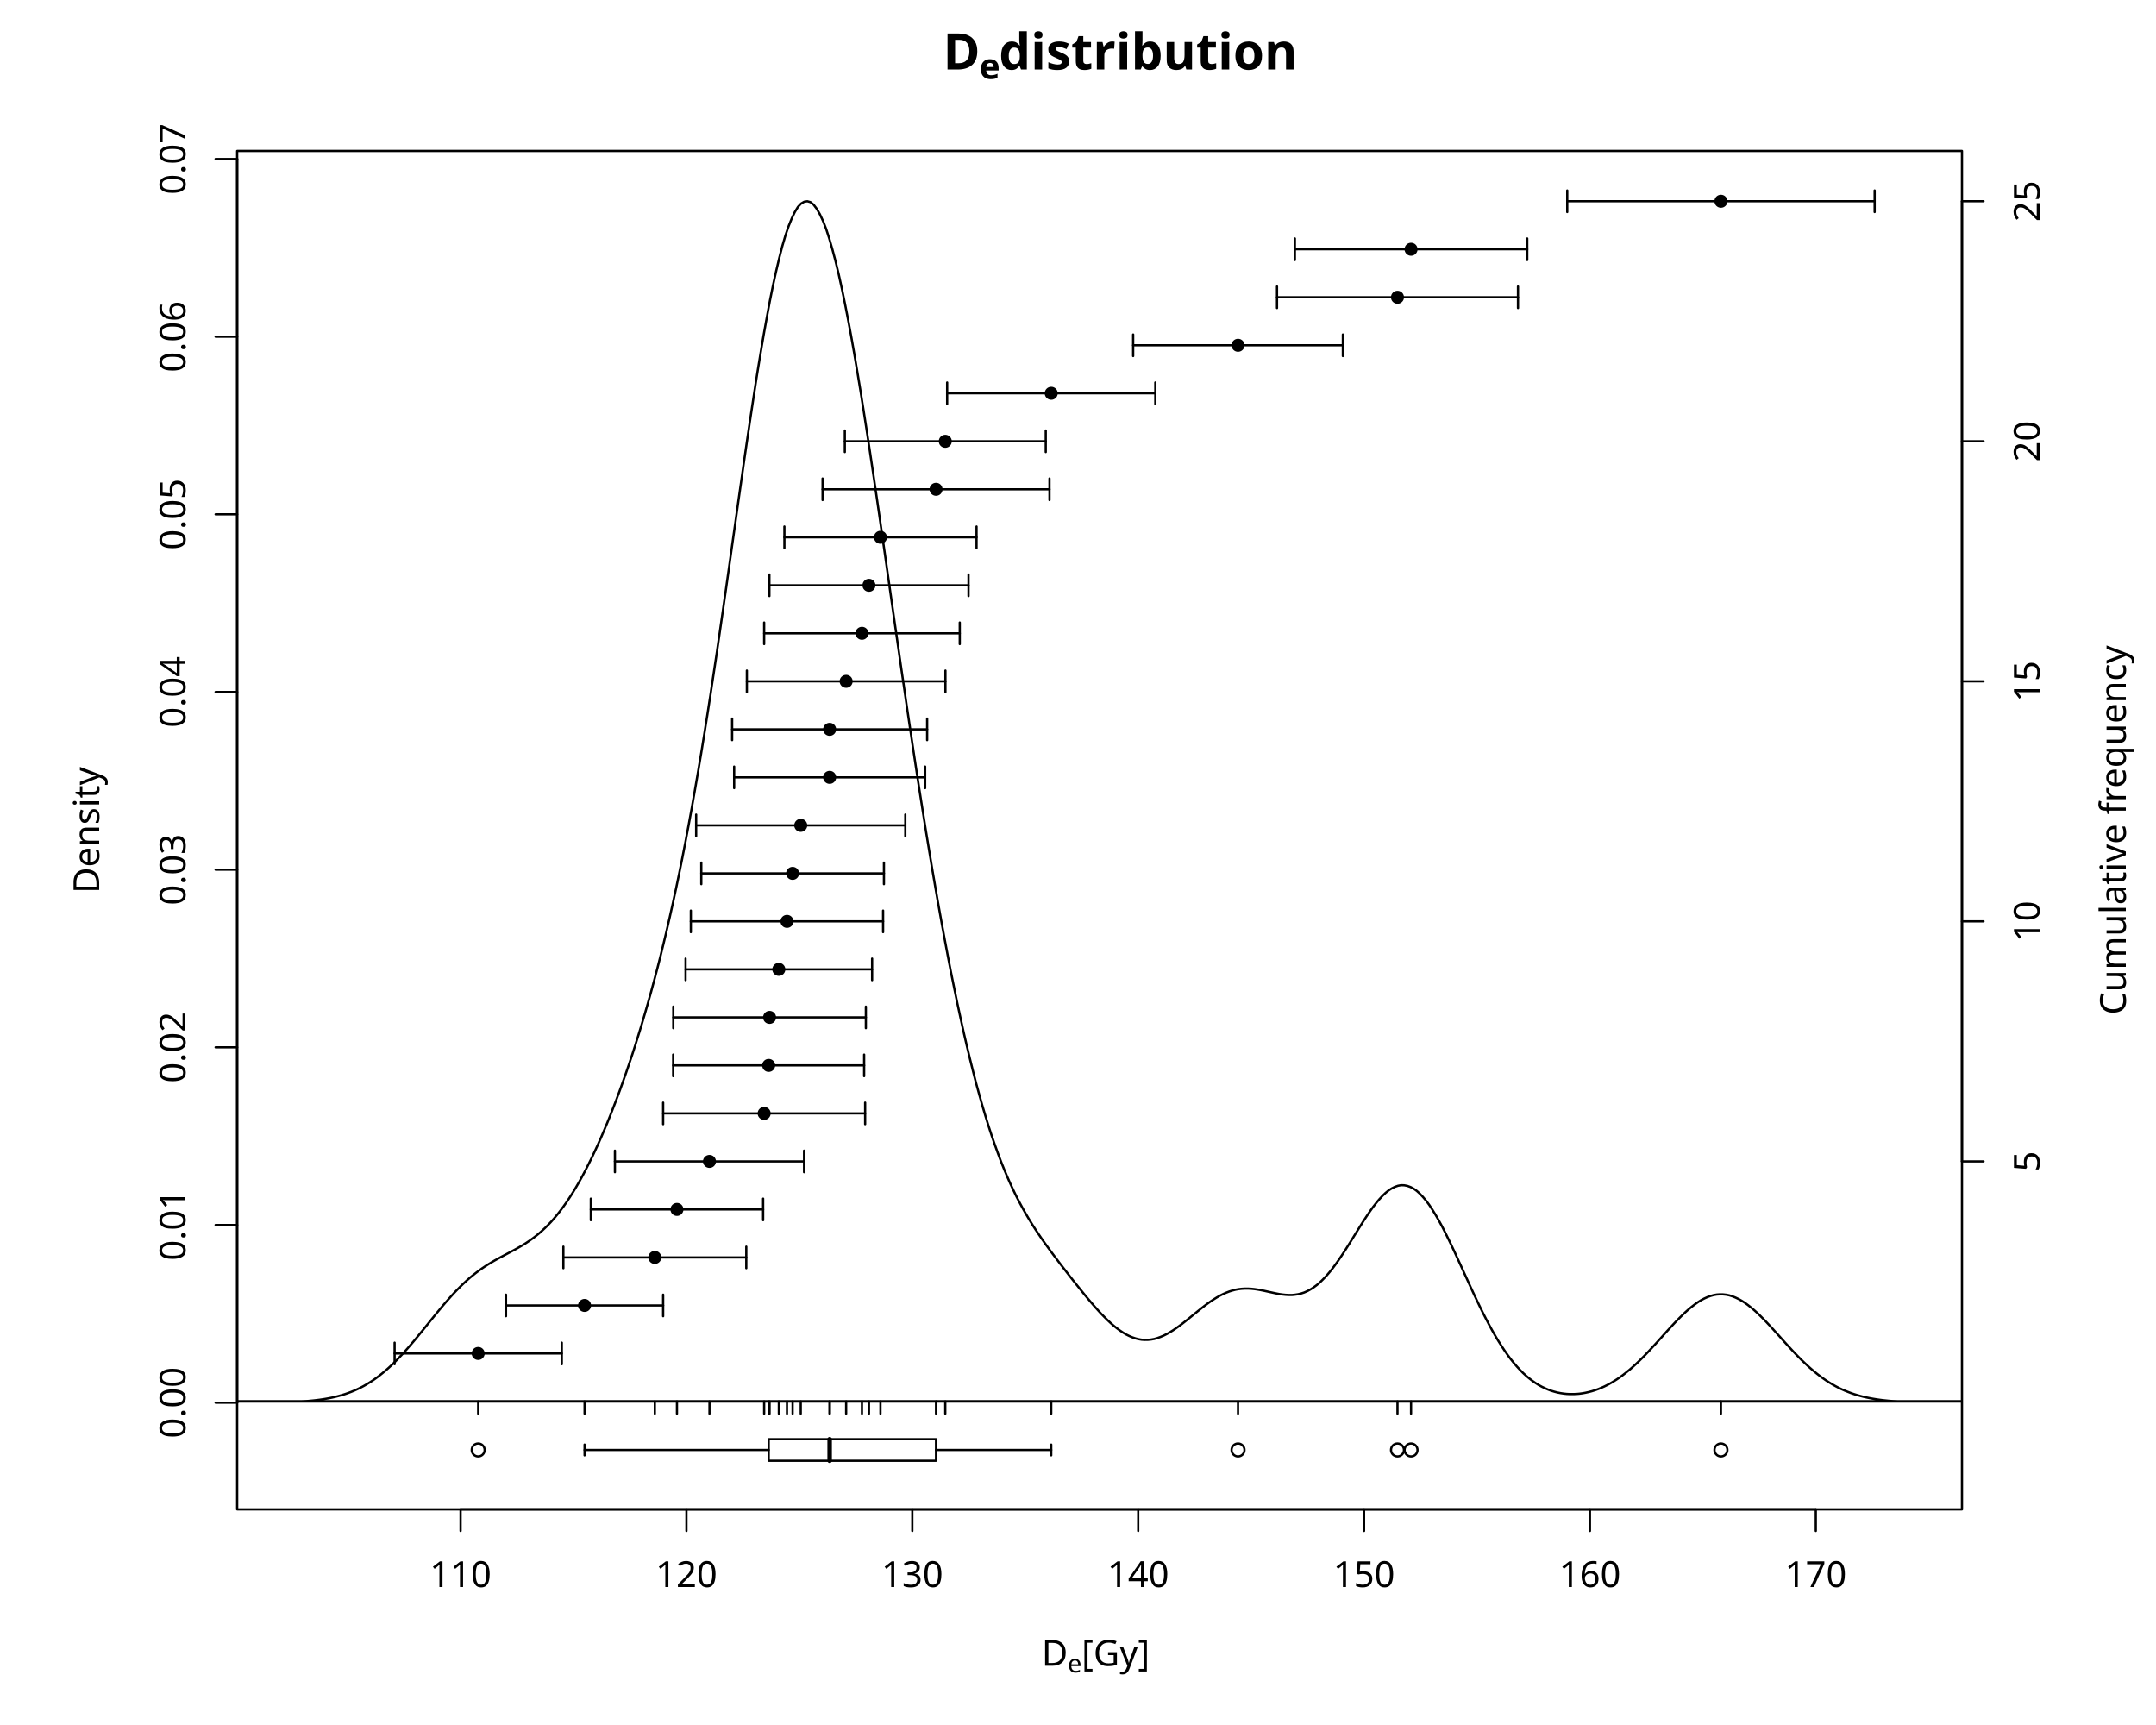
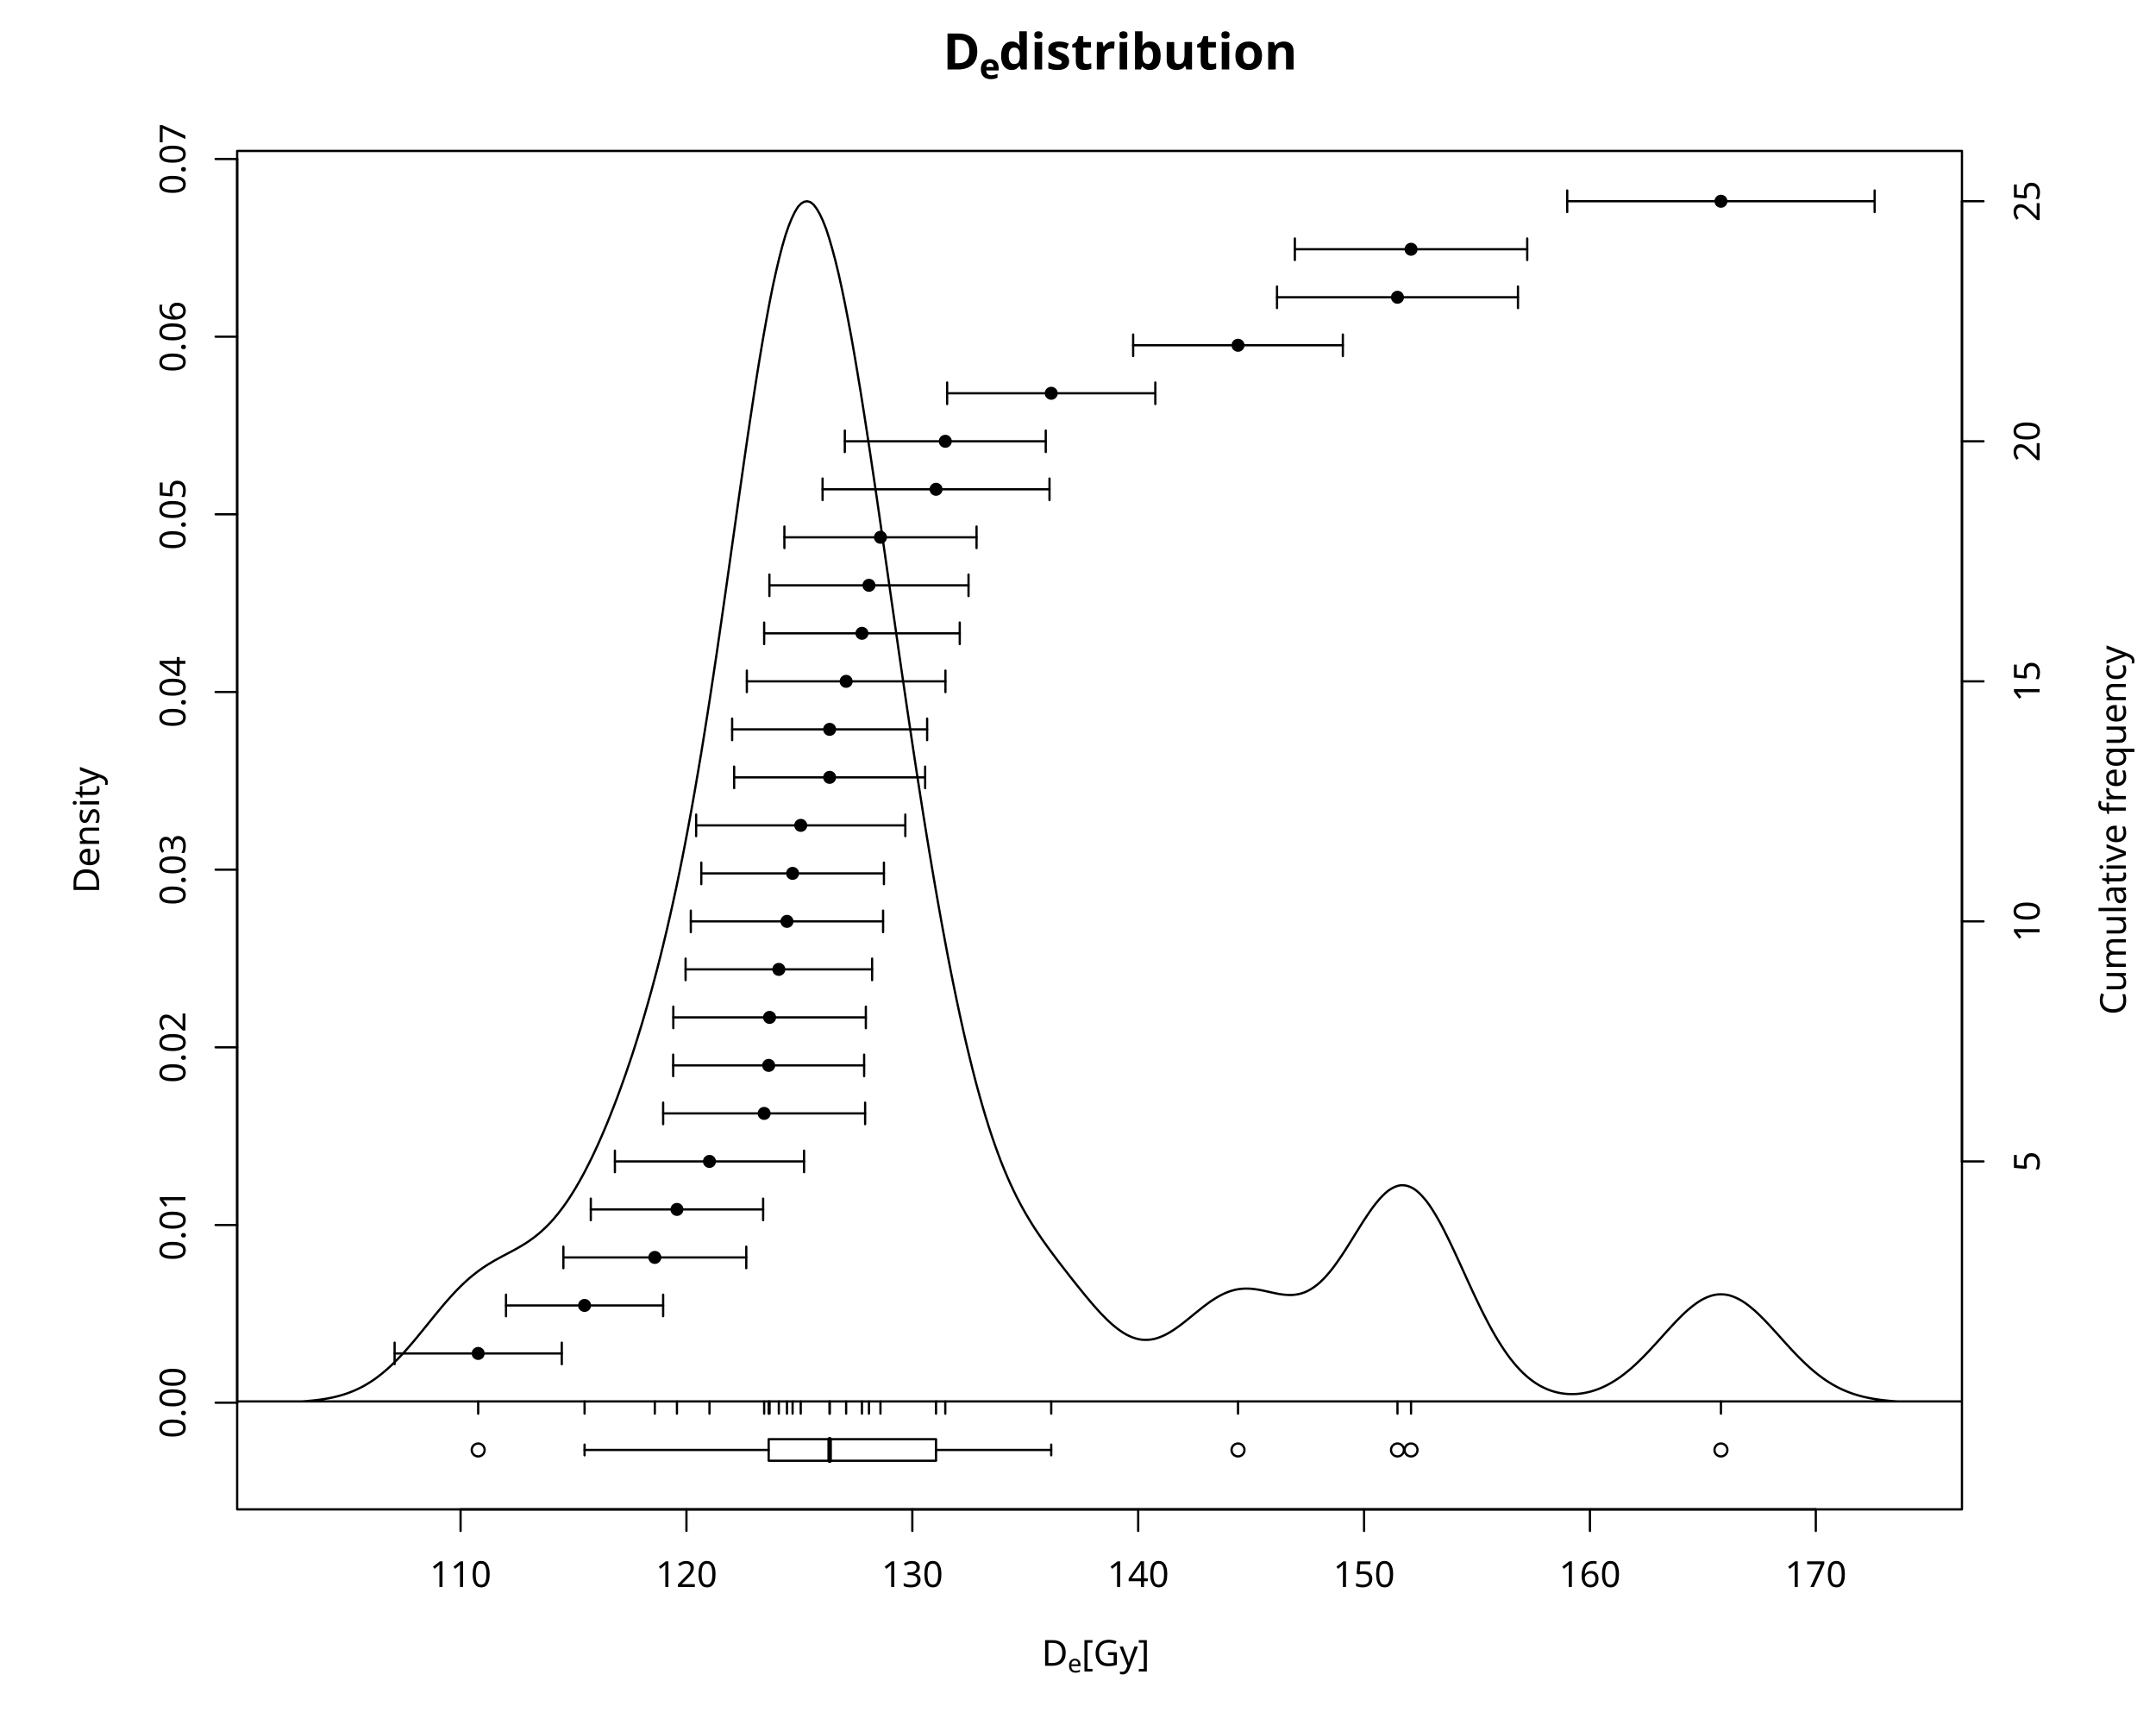
<svg xmlns="http://www.w3.org/2000/svg" class="svglite" data-engine-version="2.0" width="720.00pt" height="576.00pt" viewBox="0 0 720.00 576.00">
  <defs>
    <style type="text/css">
    .svglite line, .svglite polyline, .svglite polygon, .svglite path, .svglite rect, .svglite circle {
      fill: none;
      stroke: #000000;
      stroke-linecap: round;
      stroke-linejoin: round;
      stroke-miterlimit: 10.00;
    }
  </style>
  </defs>
  <rect width="100%" height="100%" style="stroke: none; fill: #FFFFFF;" />
  <defs>
    <clipPath id="cpMC4wMHw3MjAuMDB8MC4wMHw1NzYuMDA=">
      <rect x="0.00" y="0.00" width="720.00" height="576.00" />
    </clipPath>
  </defs>
  <g clip-path="url(#cpMC4wMHw3MjAuMDB8MC4wMHw1NzYuMDA=)">
    <polygon points="79.20,504.00 655.20,504.00 655.20,50.40 79.20,50.40 " style="stroke-width: 0.75; fill: none;" />
    <line x1="153.81" y1="504.00" x2="606.39" y2="504.00" style="stroke-width: 0.75;" />
    <line x1="153.81" y1="504.00" x2="153.81" y2="511.20" style="stroke-width: 0.75;" />
    <line x1="229.24" y1="504.00" x2="229.24" y2="511.20" style="stroke-width: 0.75;" />
    <line x1="304.67" y1="504.00" x2="304.67" y2="511.20" style="stroke-width: 0.75;" />
    <line x1="380.10" y1="504.00" x2="380.10" y2="511.20" style="stroke-width: 0.75;" />
    <line x1="455.53" y1="504.00" x2="455.53" y2="511.20" style="stroke-width: 0.75;" />
    <line x1="530.96" y1="504.00" x2="530.96" y2="511.20" style="stroke-width: 0.75;" />
    <line x1="606.39" y1="504.00" x2="606.39" y2="511.20" style="stroke-width: 0.75;" />
    <text x="153.81" y="529.92" text-anchor="middle" style="font-size: 12.00px; font-family: sans;" textLength="20.02px" lengthAdjust="spacingAndGlyphs">110</text>
    <text x="229.24" y="529.92" text-anchor="middle" style="font-size: 12.00px; font-family: sans;" textLength="20.02px" lengthAdjust="spacingAndGlyphs">120</text>
    <text x="304.67" y="529.92" text-anchor="middle" style="font-size: 12.00px; font-family: sans;" textLength="20.02px" lengthAdjust="spacingAndGlyphs">130</text>
    <text x="380.10" y="529.92" text-anchor="middle" style="font-size: 12.00px; font-family: sans;" textLength="20.02px" lengthAdjust="spacingAndGlyphs">140</text>
    <text x="455.53" y="529.92" text-anchor="middle" style="font-size: 12.00px; font-family: sans;" textLength="20.02px" lengthAdjust="spacingAndGlyphs">150</text>
    <text x="530.96" y="529.92" text-anchor="middle" style="font-size: 12.00px; font-family: sans;" textLength="20.02px" lengthAdjust="spacingAndGlyphs">160</text>
    <text x="606.39" y="529.92" text-anchor="middle" style="font-size: 12.00px; font-family: sans;" textLength="20.02px" lengthAdjust="spacingAndGlyphs">170</text>
    <text x="347.86" y="556.23" style="font-size: 12.00px; font-family: sans;" textLength="8.67px" lengthAdjust="spacingAndGlyphs">D</text>
    <text x="356.53" y="558.45" style="font-size: 8.40px; font-family: sans;" textLength="4.67px" lengthAdjust="spacingAndGlyphs">e</text>
    <text x="361.20" y="556.23" style="font-size: 12.00px; font-family: sans;" textLength="25.34px" lengthAdjust="spacingAndGlyphs"> [Gy]</text>
    <line x1="79.20" y1="468.37" x2="79.20" y2="53.09" style="stroke-width: 0.75;" />
    <line x1="79.20" y1="468.37" x2="72.00" y2="468.37" style="stroke-width: 0.75;" />
    <line x1="79.20" y1="409.04" x2="72.00" y2="409.04" style="stroke-width: 0.75;" />
    <line x1="79.20" y1="349.72" x2="72.00" y2="349.72" style="stroke-width: 0.75;" />
    <line x1="79.20" y1="290.39" x2="72.00" y2="290.39" style="stroke-width: 0.75;" />
    <line x1="79.20" y1="231.07" x2="72.00" y2="231.07" style="stroke-width: 0.75;" />
    <line x1="79.20" y1="171.74" x2="72.00" y2="171.74" style="stroke-width: 0.75;" />
    <line x1="79.20" y1="112.42" x2="72.00" y2="112.42" style="stroke-width: 0.75;" />
    <line x1="79.20" y1="53.09" x2="72.00" y2="53.09" style="stroke-width: 0.75;" />
    <text transform="translate(61.92,468.37) rotate(-90)" text-anchor="middle" style="font-size: 12.00px; font-family: sans;" textLength="23.36px" lengthAdjust="spacingAndGlyphs">0.00</text>
    <text transform="translate(61.92,409.04) rotate(-90)" text-anchor="middle" style="font-size: 12.00px; font-family: sans;" textLength="23.36px" lengthAdjust="spacingAndGlyphs">0.01</text>
    <text transform="translate(61.92,349.72) rotate(-90)" text-anchor="middle" style="font-size: 12.00px; font-family: sans;" textLength="23.36px" lengthAdjust="spacingAndGlyphs">0.02</text>
    <text transform="translate(61.92,290.39) rotate(-90)" text-anchor="middle" style="font-size: 12.00px; font-family: sans;" textLength="23.36px" lengthAdjust="spacingAndGlyphs">0.03</text>
    <text transform="translate(61.92,231.07) rotate(-90)" text-anchor="middle" style="font-size: 12.00px; font-family: sans;" textLength="23.36px" lengthAdjust="spacingAndGlyphs">0.04</text>
    <text transform="translate(61.92,171.74) rotate(-90)" text-anchor="middle" style="font-size: 12.00px; font-family: sans;" textLength="23.36px" lengthAdjust="spacingAndGlyphs">0.05</text>
    <text transform="translate(61.92,112.42) rotate(-90)" text-anchor="middle" style="font-size: 12.00px; font-family: sans;" textLength="23.36px" lengthAdjust="spacingAndGlyphs">0.06</text>
    <text transform="translate(61.92,53.09) rotate(-90)" text-anchor="middle" style="font-size: 12.00px; font-family: sans;" textLength="23.36px" lengthAdjust="spacingAndGlyphs">0.07</text>
    <text transform="translate(33.12,277.20) rotate(-90)" text-anchor="middle" style="font-size: 12.00px; font-family: sans;" textLength="40.02px" lengthAdjust="spacingAndGlyphs">Density</text>
  </g>
  <defs>
    <clipPath id="cpNzkuMjB8NjU1LjIwfDUwLjQwfDUwNC4wMA==">
      <rect x="79.20" y="50.40" width="576.00" height="453.60" />
    </clipPath>
  </defs>
  <g clip-path="url(#cpNzkuMjB8NjU1LjIwfDUwLjQwfDUwNC4wMA==)">
    <polygon points="79.20,467.96 100.53,467.96 101.58,467.90 102.62,467.82 103.66,467.72 104.71,467.62 105.75,467.50 106.80,467.37 107.84,467.22 108.88,467.05 109.93,466.86 110.97,466.65 112.01,466.41 113.06,466.14 114.10,465.85 115.15,465.53 116.19,465.17 117.23,464.78 118.28,464.35 119.32,463.88 120.36,463.38 121.41,462.83 122.45,462.23 123.49,461.59 124.54,460.91 125.58,460.18 126.63,459.39 127.67,458.56 128.71,457.69 129.76,456.77 130.80,455.80 131.84,454.79 132.89,453.73 133.93,452.64 134.98,451.51 136.02,450.34 137.06,449.14 138.11,447.92 139.15,446.67 140.19,445.40 141.24,444.12 142.28,442.83 143.33,441.54 144.37,440.25 145.41,438.97 146.46,437.70 147.50,436.45 148.54,435.22 149.59,434.03 150.63,432.86 151.67,431.72 152.72,430.63 153.76,429.58 154.81,428.57 155.85,427.61 156.89,426.68 157.94,425.82 158.98,425.00 160.02,424.21 161.07,423.47 162.11,422.77 163.16,422.11 164.20,421.48 165.24,420.87 166.29,420.29 167.33,419.72 168.37,419.17 169.42,418.61 170.46,418.06 171.51,417.50 172.55,416.93 173.59,416.33 174.64,415.71 175.68,415.06 176.72,414.36 177.77,413.61 178.81,412.83 179.85,411.99 180.90,411.08 181.94,410.11 182.99,409.08 184.03,407.99 185.07,406.81 186.12,405.55 187.16,404.22 188.20,402.83 189.25,401.35 190.29,399.78 191.34,398.14 192.38,396.42 193.42,394.63 194.47,392.74 195.51,390.78 196.55,388.74 197.60,386.63 198.64,384.43 199.69,382.16 200.73,379.81 201.77,377.39 202.82,374.89 203.86,372.30 204.90,369.64 205.95,366.91 206.99,364.11 208.03,361.21 209.08,358.23 210.12,355.18 211.17,352.05 212.21,348.82 213.25,345.49 214.30,342.07 215.34,338.55 216.38,334.94 217.43,331.20 218.47,327.34 219.52,323.37 220.56,319.29 221.60,315.05 222.65,310.66 223.69,306.13 224.73,301.47 225.78,296.64 226.82,291.62 227.87,286.44 228.91,281.10 229.95,275.60 231.00,269.87 232.04,263.98 233.08,257.92 234.13,251.70 235.17,245.28 236.22,238.69 237.26,231.96 238.30,225.09 239.35,218.09 240.39,210.95 241.43,203.72 242.48,196.41 243.52,189.05 244.56,181.65 245.61,174.24 246.65,166.85 247.70,159.49 248.74,152.22 249.78,145.07 250.83,138.05 251.87,131.19 252.91,124.50 253.96,118.11 255.00,111.98 256.05,106.11 257.09,100.53 258.13,95.36 259.18,90.59 260.22,86.18 261.26,82.16 262.31,78.57 263.35,75.54 264.40,72.94 265.44,70.78 266.48,69.07 267.53,67.97 268.57,67.36 269.61,67.20 270.66,67.50 271.70,68.34 272.74,69.71 273.79,71.52 274.83,73.75 275.88,76.42 276.92,79.62 277.96,83.21 279.01,87.15 280.05,91.44 281.09,96.16 282.14,101.21 283.18,106.55 284.23,112.15 285.27,118.03 286.31,124.19 287.36,130.54 288.40,137.07 289.44,143.76 290.49,150.64 291.53,157.63 292.58,164.72 293.62,171.88 294.66,179.11 295.71,186.39 296.75,193.69 297.79,200.99 298.84,208.29 299.88,215.56 300.92,222.79 301.97,229.97 303.01,237.09 304.06,244.12 305.10,251.07 306.14,257.92 307.19,264.68 308.23,271.31 309.27,277.81 310.32,284.19 311.36,290.44 312.41,296.57 313.45,302.51 314.49,308.32 315.54,313.99 316.58,319.51 317.62,324.85 318.67,330.02 319.71,335.05 320.76,339.92 321.80,344.61 322.84,349.11 323.89,353.46 324.93,357.65 325.97,361.69 327.02,365.51 328.06,369.18 329.10,372.69 330.15,376.07 331.19,379.26 332.24,382.28 333.28,385.17 334.32,387.93 335.37,390.55 336.41,393.00 337.45,395.35 338.50,397.58 339.54,399.72 340.59,401.72 341.63,403.64 342.67,405.47 343.72,407.23 344.76,408.92 345.80,410.54 346.85,412.10 347.89,413.63 348.94,415.12 349.98,416.56 351.02,417.98 352.07,419.38 353.11,420.76 354.15,422.13 355.20,423.48 356.24,424.82 357.28,426.16 358.33,427.49 359.37,428.80 360.42,430.10 361.46,431.39 362.50,432.67 363.55,433.92 364.59,435.15 365.63,436.35 366.68,437.52 367.72,438.65 368.77,439.72 369.81,440.75 370.85,441.73 371.90,442.65 372.94,443.49 373.98,444.26 375.03,444.96 376.07,445.59 377.12,446.11 378.16,446.55 379.20,446.90 380.25,447.17 381.29,447.34 382.33,447.40 383.38,447.38 384.42,447.28 385.46,447.09 386.51,446.79 387.55,446.41 388.60,445.97 389.64,445.45 390.68,444.86 391.73,444.21 392.77,443.50 393.81,442.76 394.86,441.97 395.90,441.15 396.95,440.31 397.99,439.46 399.03,438.61 400.08,437.76 401.12,436.93 402.16,436.11 403.21,435.33 404.25,434.58 405.30,433.89 406.34,433.24 407.38,432.65 408.43,432.11 409.47,431.65 410.51,431.25 411.56,430.92 412.60,430.65 413.64,430.46 414.69,430.34 415.73,430.28 416.78,430.28 417.82,430.33 418.86,430.44 419.91,430.59 420.95,430.77 421.99,430.98 423.04,431.21 424.08,431.44 425.13,431.67 426.17,431.89 427.21,432.09 428.26,432.24 429.30,432.35 430.34,432.41 431.39,432.42 432.43,432.32 433.48,432.16 434.52,431.91 435.56,431.57 436.61,431.11 437.65,430.54 438.69,429.87 439.74,429.10 440.78,428.22 441.82,427.20 442.87,426.10 443.91,424.90 444.96,423.61 446.00,422.21 447.04,420.74 448.09,419.20 449.13,417.62 450.17,415.98 451.22,414.31 452.26,412.63 453.31,410.94 454.35,409.27 455.39,407.64 456.44,406.05 457.48,404.52 458.52,403.05 459.57,401.71 460.61,400.47 461.66,399.34 462.70,398.34 463.74,397.49 464.79,396.82 465.83,396.30 466.87,395.94 467.92,395.75 468.96,395.79 470.00,395.99 471.05,396.37 472.09,396.91 473.14,397.67 474.18,398.61 475.22,399.71 476.27,400.95 477.31,402.36 478.35,403.93 479.40,405.63 480.44,407.43 481.49,409.34 482.53,411.37 483.57,413.47 484.62,415.63 485.66,417.84 486.70,420.10 487.75,422.38 488.79,424.67 489.84,426.97 490.88,429.25 491.92,431.50 492.97,433.72 494.01,435.90 495.05,438.03 496.10,440.08 497.14,442.07 498.18,443.99 499.23,445.84 500.27,447.59 501.32,449.25 502.36,450.83 503.40,452.33 504.45,453.74 505.49,455.04 506.53,456.26 507.58,457.39 508.62,458.45 509.67,459.41 510.71,460.28 511.75,461.08 512.80,461.81 513.84,462.47 514.88,463.04 515.93,463.54 516.97,463.99 518.02,464.39 519.06,464.70 520.10,464.97 521.15,465.18 522.19,465.34 523.23,465.45 524.28,465.50 525.32,465.50 526.37,465.47 527.41,465.38 528.45,465.24 529.50,465.05 530.54,464.82 531.58,464.55 532.63,464.22 533.67,463.85 534.71,463.43 535.76,462.96 536.80,462.44 537.85,461.87 538.89,461.25 539.93,460.59 540.98,459.88 542.02,459.11 543.06,458.29 544.11,457.44 545.15,456.54 546.20,455.59 547.24,454.60 548.28,453.58 549.33,452.52 550.37,451.44 551.41,450.32 552.46,449.19 553.50,448.05 554.55,446.89 555.59,445.73 556.63,444.57 557.68,443.43 558.72,442.30 559.76,441.20 560.81,440.13 561.85,439.10 562.89,438.11 563.94,437.18 564.98,436.32 566.03,435.52 567.07,434.79 568.11,434.13 569.16,433.58 570.20,433.11 571.24,432.73 572.29,432.44 573.33,432.26 574.38,432.19 575.42,432.21 576.46,432.32 577.51,432.53 578.55,432.86 579.59,433.28 580.64,433.78 581.68,434.36 582.73,435.04 583.77,435.80 584.81,436.63 585.86,437.52 586.90,438.46 587.94,439.47 588.99,440.52 590.03,441.60 591.07,442.71 592.12,443.85 593.16,445.00 594.21,446.16 595.25,447.32 596.29,448.48 597.34,449.62 598.38,450.75 599.42,451.86 600.47,452.94 601.51,453.99 602.56,455.00 603.60,455.98 604.64,456.92 605.69,457.82 606.73,458.67 607.77,459.48 608.82,460.25 609.86,460.97 610.91,461.64 611.95,462.27 612.99,462.86 614.04,463.41 615.08,463.91 616.12,464.37 617.17,464.79 618.21,465.19 619.25,465.54 620.30,465.86 621.34,466.15 622.39,466.42 623.43,466.65 624.47,466.86 625.52,467.05 626.56,467.22 627.60,467.37 628.65,467.51 629.69,467.62 630.74,467.73 631.78,467.82 632.82,467.90 633.87,467.96 655.20,467.96 " style="stroke-width: 0.75; fill: none;" />
  </g>
  <g clip-path="url(#cpMC4wMHw3MjAuMDB8MC4wMHw1NzYuMDA=)">
    <text x="314.91" y="23.20" style="font-size: 16.80px; font-weight: bold; font-family: sans;" textLength="12.14px" lengthAdjust="spacingAndGlyphs">D</text>
    <text x="327.04" y="26.31" style="font-size: 11.76px; font-weight: bold; font-family: sans;" textLength="6.54px" lengthAdjust="spacingAndGlyphs">e</text>
    <text x="333.58" y="23.20" style="font-size: 16.80px; font-weight: bold; font-family: sans;" textLength="85.91px" lengthAdjust="spacingAndGlyphs"> distribution</text>
  </g>
  <g clip-path="url(#cpNzkuMjB8NjU1LjIwfDUwLjQwfDUwNC4wMA==)">
-     <line x1="79.20" y1="467.96" x2="655.20" y2="467.96" style="stroke-width: 0.75;" />
    <polyline points="277.06,487.76 277.06,480.56 " style="stroke-width: 1.50;" />
    <polygon points="256.70,487.76 256.70,480.56 312.59,480.56 312.59,487.76 " style="stroke-width: 0.75; fill: none;" />
    <polyline points="256.70,484.16 195.22,484.16 " style="stroke-width: 0.75;" />
    <polyline points="195.22,485.96 195.22,482.36 " style="stroke-width: 0.75;" />
    <polyline points="312.59,484.16 351.06,484.16 " style="stroke-width: 0.75;" />
    <polyline points="351.06,485.96 351.06,482.36 " style="stroke-width: 0.75;" />
    <circle cx="159.69" cy="484.16" r="2.16" style="stroke-width: 0.75;" />
    <circle cx="413.44" cy="484.16" r="2.16" style="stroke-width: 0.75;" />
    <circle cx="466.69" cy="484.16" r="2.16" style="stroke-width: 0.75;" />
    <circle cx="471.22" cy="484.16" r="2.16" style="stroke-width: 0.75;" />
    <circle cx="574.71" cy="484.16" r="2.16" style="stroke-width: 0.75;" />
  </g>
  <g clip-path="url(#cpMC4wMHw3MjAuMDB8MC4wMHw1NzYuMDA=)">
    <line x1="159.69" y1="467.96" x2="159.69" y2="472.04" style="stroke-width: 0.75;" />
    <line x1="195.22" y1="467.96" x2="195.22" y2="472.04" style="stroke-width: 0.75;" />
    <line x1="218.68" y1="467.96" x2="218.68" y2="472.04" style="stroke-width: 0.75;" />
    <line x1="226.07" y1="467.96" x2="226.07" y2="472.04" style="stroke-width: 0.75;" />
    <line x1="236.93" y1="467.96" x2="236.93" y2="472.04" style="stroke-width: 0.75;" />
    <line x1="255.19" y1="467.96" x2="255.19" y2="472.04" style="stroke-width: 0.75;" />
    <line x1="256.70" y1="467.96" x2="256.70" y2="472.04" style="stroke-width: 0.75;" />
    <line x1="257.00" y1="467.96" x2="257.00" y2="472.04" style="stroke-width: 0.75;" />
    <line x1="260.09" y1="467.96" x2="260.09" y2="472.04" style="stroke-width: 0.75;" />
    <line x1="262.81" y1="467.96" x2="262.81" y2="472.04" style="stroke-width: 0.75;" />
    <line x1="264.69" y1="467.96" x2="264.69" y2="472.04" style="stroke-width: 0.75;" />
    <line x1="267.41" y1="467.96" x2="267.41" y2="472.04" style="stroke-width: 0.75;" />
    <line x1="277.06" y1="467.96" x2="277.06" y2="472.04" style="stroke-width: 0.75;" />
    <line x1="277.06" y1="467.96" x2="277.06" y2="472.04" style="stroke-width: 0.75;" />
    <line x1="282.57" y1="467.96" x2="282.57" y2="472.04" style="stroke-width: 0.75;" />
    <line x1="287.85" y1="467.96" x2="287.85" y2="472.04" style="stroke-width: 0.75;" />
    <line x1="290.19" y1="467.96" x2="290.19" y2="472.04" style="stroke-width: 0.75;" />
    <line x1="294.03" y1="467.96" x2="294.03" y2="472.04" style="stroke-width: 0.75;" />
    <line x1="312.59" y1="467.96" x2="312.59" y2="472.04" style="stroke-width: 0.75;" />
    <line x1="315.68" y1="467.96" x2="315.68" y2="472.04" style="stroke-width: 0.75;" />
    <line x1="351.06" y1="467.96" x2="351.06" y2="472.04" style="stroke-width: 0.75;" />
    <line x1="413.44" y1="467.96" x2="413.44" y2="472.04" style="stroke-width: 0.75;" />
    <line x1="466.69" y1="467.96" x2="466.69" y2="472.04" style="stroke-width: 0.75;" />
    <line x1="471.22" y1="467.96" x2="471.22" y2="472.04" style="stroke-width: 0.75;" />
    <line x1="574.71" y1="467.96" x2="574.71" y2="472.04" style="stroke-width: 0.75;" />
    <line x1="655.20" y1="387.81" x2="655.20" y2="67.20" style="stroke-width: 0.75;" />
    <line x1="655.20" y1="387.81" x2="662.40" y2="387.81" style="stroke-width: 0.75;" />
    <line x1="655.20" y1="307.66" x2="662.40" y2="307.66" style="stroke-width: 0.75;" />
    <line x1="655.20" y1="227.51" x2="662.40" y2="227.51" style="stroke-width: 0.75;" />
    <line x1="655.20" y1="147.35" x2="662.40" y2="147.35" style="stroke-width: 0.75;" />
    <line x1="655.20" y1="67.20" x2="662.40" y2="67.20" style="stroke-width: 0.75;" />
    <text transform="translate(681.12,387.81) rotate(-90)" text-anchor="middle" style="font-size: 12.00px; font-family: sans;" textLength="6.67px" lengthAdjust="spacingAndGlyphs">5</text>
    <text transform="translate(681.12,307.66) rotate(-90)" text-anchor="middle" style="font-size: 12.00px; font-family: sans;" textLength="13.35px" lengthAdjust="spacingAndGlyphs">10</text>
    <text transform="translate(681.12,227.51) rotate(-90)" text-anchor="middle" style="font-size: 12.00px; font-family: sans;" textLength="13.35px" lengthAdjust="spacingAndGlyphs">15</text>
    <text transform="translate(681.12,147.35) rotate(-90)" text-anchor="middle" style="font-size: 12.00px; font-family: sans;" textLength="13.35px" lengthAdjust="spacingAndGlyphs">20</text>
    <text transform="translate(681.12,67.20) rotate(-90)" text-anchor="middle" style="font-size: 12.00px; font-family: sans;" textLength="13.35px" lengthAdjust="spacingAndGlyphs">25</text>
    <text transform="translate(709.92,277.20) rotate(-90)" text-anchor="middle" style="font-size: 12.00px; font-family: sans;" textLength="116.08px" lengthAdjust="spacingAndGlyphs">Cumulative frequency</text>
  </g>
  <g clip-path="url(#cpNzkuMjB8NjU1LjIwfDUwLjQwfDUwNC4wMA==)">
    <line x1="131.78" y1="451.93" x2="187.61" y2="451.93" style="stroke-width: 0.75;" />
    <polyline points="131.78,448.33 131.78,451.93 131.78,455.53 " style="stroke-width: 0.75;" />
    <polyline points="187.61,455.53 187.61,451.93 187.61,448.33 " style="stroke-width: 0.75;" />
    <line x1="168.98" y1="435.90" x2="221.46" y2="435.90" style="stroke-width: 0.75;" />
    <polyline points="168.98,432.30 168.98,435.90 168.98,439.50 " style="stroke-width: 0.75;" />
    <polyline points="221.46,439.50 221.46,435.90 221.46,432.30 " style="stroke-width: 0.75;" />
    <line x1="188.14" y1="419.87" x2="249.22" y2="419.87" style="stroke-width: 0.75;" />
    <polyline points="188.14,416.27 188.14,419.87 188.14,423.47 " style="stroke-width: 0.75;" />
    <polyline points="249.22,423.47 249.22,419.87 249.22,416.27 " style="stroke-width: 0.75;" />
    <line x1="197.30" y1="403.84" x2="254.85" y2="403.84" style="stroke-width: 0.75;" />
    <polyline points="197.30,400.24 197.30,403.84 197.30,407.44 " style="stroke-width: 0.75;" />
    <polyline points="254.85,407.44 254.85,403.84 254.85,400.24 " style="stroke-width: 0.75;" />
    <line x1="205.35" y1="387.81" x2="268.52" y2="387.81" style="stroke-width: 0.75;" />
    <polyline points="205.35,384.21 205.35,387.81 205.35,391.41 " style="stroke-width: 0.75;" />
    <polyline points="268.52,391.41 268.52,387.81 268.52,384.21 " style="stroke-width: 0.75;" />
    <line x1="221.46" y1="371.78" x2="288.91" y2="371.78" style="stroke-width: 0.75;" />
    <polyline points="221.46,368.18 221.46,371.78 221.46,375.38 " style="stroke-width: 0.75;" />
    <polyline points="288.91,375.38 288.91,371.78 288.91,368.18 " style="stroke-width: 0.75;" />
    <line x1="224.81" y1="355.75" x2="288.58" y2="355.75" style="stroke-width: 0.75;" />
    <polyline points="224.81,352.15 224.81,355.75 224.81,359.35 " style="stroke-width: 0.75;" />
    <polyline points="288.58,359.35 288.58,355.75 288.58,352.15 " style="stroke-width: 0.75;" />
    <line x1="224.85" y1="339.72" x2="289.15" y2="339.72" style="stroke-width: 0.75;" />
    <polyline points="224.85,336.12 224.85,339.72 224.85,343.32 " style="stroke-width: 0.75;" />
    <polyline points="289.15,343.32 289.15,339.72 289.15,336.12 " style="stroke-width: 0.75;" />
    <line x1="228.95" y1="323.69" x2="291.24" y2="323.69" style="stroke-width: 0.75;" />
    <polyline points="228.95,320.09 228.95,323.69 228.95,327.29 " style="stroke-width: 0.75;" />
    <polyline points="291.24,327.29 291.24,323.69 291.24,320.09 " style="stroke-width: 0.75;" />
    <line x1="230.70" y1="307.66" x2="294.91" y2="307.66" style="stroke-width: 0.75;" />
    <polyline points="230.70,304.06 230.70,307.66 230.70,311.26 " style="stroke-width: 0.75;" />
    <polyline points="294.91,311.26 294.91,307.66 294.91,304.06 " style="stroke-width: 0.75;" />
    <line x1="234.20" y1="291.63" x2="295.19" y2="291.63" style="stroke-width: 0.75;" />
    <polyline points="234.20,288.03 234.20,291.63 234.20,295.23 " style="stroke-width: 0.75;" />
    <polyline points="295.19,295.23 295.19,291.63 295.19,288.03 " style="stroke-width: 0.75;" />
    <line x1="232.48" y1="275.60" x2="302.33" y2="275.60" style="stroke-width: 0.75;" />
    <polyline points="232.48,272.00 232.48,275.60 232.48,279.20 " style="stroke-width: 0.75;" />
    <polyline points="302.33,279.20 302.33,275.60 302.33,272.00 " style="stroke-width: 0.75;" />
    <line x1="245.17" y1="259.57" x2="308.95" y2="259.57" style="stroke-width: 0.75;" />
    <polyline points="245.17,255.97 245.17,259.57 245.17,263.17 " style="stroke-width: 0.75;" />
    <polyline points="308.95,263.17 308.95,259.57 308.95,255.97 " style="stroke-width: 0.75;" />
    <line x1="244.50" y1="243.54" x2="309.62" y2="243.54" style="stroke-width: 0.75;" />
    <polyline points="244.50,239.94 244.50,243.54 244.50,247.14 " style="stroke-width: 0.75;" />
    <polyline points="309.62,247.14 309.62,243.54 309.62,239.94 " style="stroke-width: 0.75;" />
    <line x1="249.41" y1="227.51" x2="315.73" y2="227.51" style="stroke-width: 0.75;" />
    <polyline points="249.41,223.91 249.41,227.51 249.41,231.11 " style="stroke-width: 0.75;" />
    <polyline points="315.73,231.11 315.73,227.51 315.73,223.91 " style="stroke-width: 0.75;" />
    <line x1="255.19" y1="211.47" x2="320.51" y2="211.47" style="stroke-width: 0.75;" />
    <polyline points="255.19,207.87 255.19,211.47 255.19,215.07 " style="stroke-width: 0.75;" />
    <polyline points="320.51,215.07 320.51,211.47 320.51,207.87 " style="stroke-width: 0.75;" />
    <line x1="256.94" y1="195.44" x2="323.44" y2="195.44" style="stroke-width: 0.75;" />
    <polyline points="256.94,191.84 256.94,195.44 256.94,199.04 " style="stroke-width: 0.75;" />
    <polyline points="323.44,199.04 323.44,195.44 323.44,191.84 " style="stroke-width: 0.75;" />
    <line x1="261.95" y1="179.41" x2="326.12" y2="179.41" style="stroke-width: 0.75;" />
    <polyline points="261.95,175.81 261.95,179.41 261.95,183.01 " style="stroke-width: 0.75;" />
    <polyline points="326.12,183.01 326.12,179.41 326.12,175.81 " style="stroke-width: 0.75;" />
    <line x1="274.70" y1="163.38" x2="350.48" y2="163.38" style="stroke-width: 0.75;" />
    <polyline points="274.70,159.78 274.70,163.38 274.70,166.98 " style="stroke-width: 0.75;" />
    <polyline points="350.48,166.98 350.48,163.38 350.48,159.78 " style="stroke-width: 0.75;" />
    <line x1="282.13" y1="147.35" x2="349.23" y2="147.35" style="stroke-width: 0.75;" />
    <polyline points="282.13,143.75 282.13,147.35 282.13,150.95 " style="stroke-width: 0.75;" />
    <polyline points="349.23,150.95 349.23,147.35 349.23,143.75 " style="stroke-width: 0.75;" />
    <line x1="316.30" y1="131.32" x2="385.82" y2="131.32" style="stroke-width: 0.75;" />
    <polyline points="316.30,127.72 316.30,131.32 316.30,134.92 " style="stroke-width: 0.75;" />
    <polyline points="385.82,134.92 385.82,131.32 385.82,127.72 " style="stroke-width: 0.75;" />
    <line x1="378.42" y1="115.29" x2="448.45" y2="115.29" style="stroke-width: 0.75;" />
    <polyline points="378.42,111.69 378.42,115.29 378.42,118.89 " style="stroke-width: 0.75;" />
    <polyline points="448.45,118.89 448.45,115.29 448.45,111.69 " style="stroke-width: 0.75;" />
    <line x1="426.46" y1="99.26" x2="506.93" y2="99.26" style="stroke-width: 0.75;" />
    <polyline points="426.46,95.66 426.46,99.26 426.46,102.86 " style="stroke-width: 0.75;" />
    <polyline points="506.93,102.86 506.93,99.26 506.93,95.66 " style="stroke-width: 0.75;" />
    <line x1="432.42" y1="83.23" x2="510.02" y2="83.23" style="stroke-width: 0.75;" />
    <polyline points="432.42,79.63 432.42,83.23 432.42,86.83 " style="stroke-width: 0.75;" />
    <polyline points="510.02,86.83 510.02,83.23 510.02,79.63 " style="stroke-width: 0.75;" />
    <line x1="523.38" y1="67.20" x2="626.04" y2="67.20" style="stroke-width: 0.75;" />
    <polyline points="523.38,63.60 523.38,67.20 523.38,70.80 " style="stroke-width: 0.75;" />
    <polyline points="626.04,70.80 626.04,67.20 626.04,63.60 " style="stroke-width: 0.75;" />
    <circle cx="159.69" cy="451.93" r="1.80" style="stroke-width: 0.75; fill: #000000;" />
    <circle cx="195.22" cy="435.90" r="1.80" style="stroke-width: 0.75; fill: #000000;" />
    <circle cx="218.68" cy="419.87" r="1.80" style="stroke-width: 0.75; fill: #000000;" />
    <circle cx="226.07" cy="403.84" r="1.80" style="stroke-width: 0.75; fill: #000000;" />
    <circle cx="236.93" cy="387.81" r="1.80" style="stroke-width: 0.75; fill: #000000;" />
    <circle cx="255.19" cy="371.78" r="1.80" style="stroke-width: 0.75; fill: #000000;" />
    <circle cx="256.70" cy="355.75" r="1.80" style="stroke-width: 0.75; fill: #000000;" />
    <circle cx="257.00" cy="339.72" r="1.80" style="stroke-width: 0.75; fill: #000000;" />
    <circle cx="260.09" cy="323.69" r="1.80" style="stroke-width: 0.75; fill: #000000;" />
    <circle cx="262.81" cy="307.66" r="1.80" style="stroke-width: 0.75; fill: #000000;" />
    <circle cx="264.69" cy="291.63" r="1.80" style="stroke-width: 0.75; fill: #000000;" />
    <circle cx="267.41" cy="275.60" r="1.80" style="stroke-width: 0.75; fill: #000000;" />
    <circle cx="277.06" cy="259.57" r="1.80" style="stroke-width: 0.75; fill: #000000;" />
    <circle cx="277.06" cy="243.54" r="1.80" style="stroke-width: 0.75; fill: #000000;" />
    <circle cx="282.57" cy="227.51" r="1.80" style="stroke-width: 0.75; fill: #000000;" />
    <circle cx="287.85" cy="211.47" r="1.80" style="stroke-width: 0.75; fill: #000000;" />
    <circle cx="290.19" cy="195.44" r="1.80" style="stroke-width: 0.75; fill: #000000;" />
    <circle cx="294.03" cy="179.41" r="1.80" style="stroke-width: 0.75; fill: #000000;" />
    <circle cx="312.59" cy="163.38" r="1.80" style="stroke-width: 0.75; fill: #000000;" />
    <circle cx="315.68" cy="147.35" r="1.80" style="stroke-width: 0.75; fill: #000000;" />
    <circle cx="351.06" cy="131.32" r="1.80" style="stroke-width: 0.75; fill: #000000;" />
    <circle cx="413.44" cy="115.29" r="1.80" style="stroke-width: 0.75; fill: #000000;" />
    <circle cx="466.69" cy="99.26" r="1.80" style="stroke-width: 0.75; fill: #000000;" />
    <circle cx="471.22" cy="83.23" r="1.80" style="stroke-width: 0.75; fill: #000000;" />
    <circle cx="574.71" cy="67.20" r="1.80" style="stroke-width: 0.75; fill: #000000;" />
  </g>
  <defs>
    <clipPath id="cpNTkuMDR8Njg5Ljc2fDU5LjA0fDUwMi41Ng==">
      <rect x="59.04" y="59.04" width="630.72" height="443.52" />
    </clipPath>
  </defs>
  <g clip-path="url(#cpNTkuMDR8Njg5Ljc2fDU5LjA0fDUwMi41Ng==)">
</g>
</svg>
